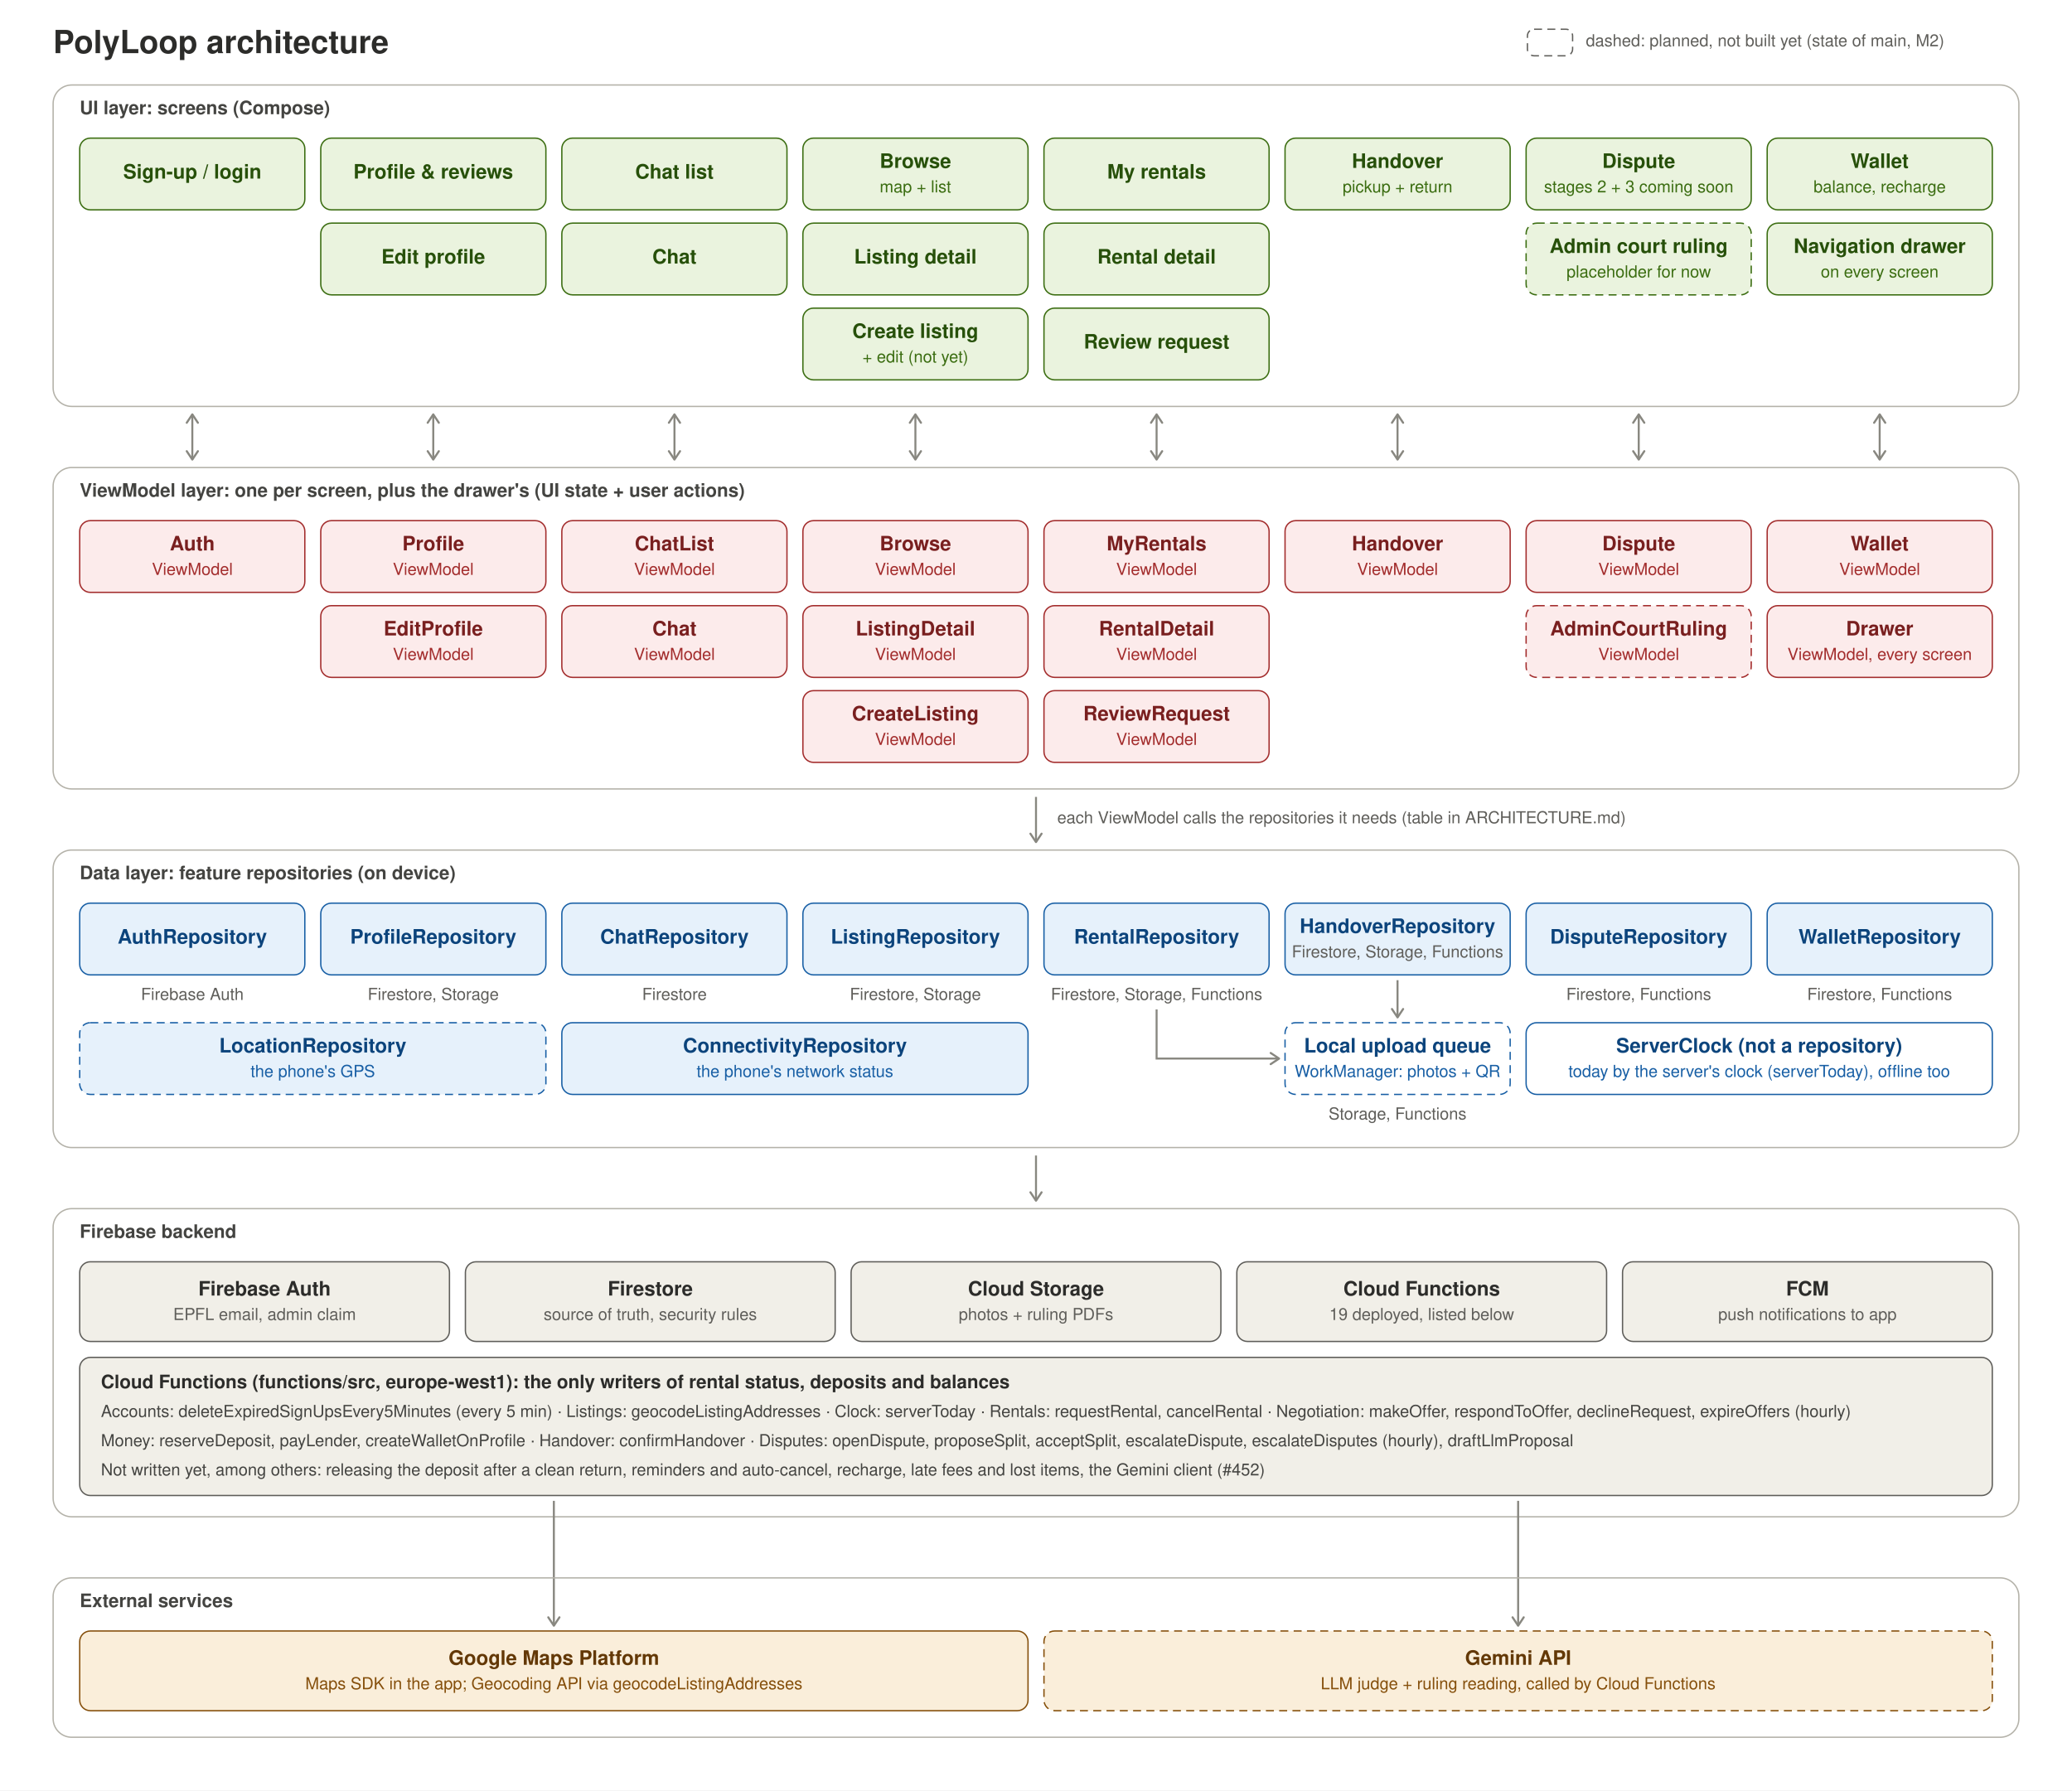
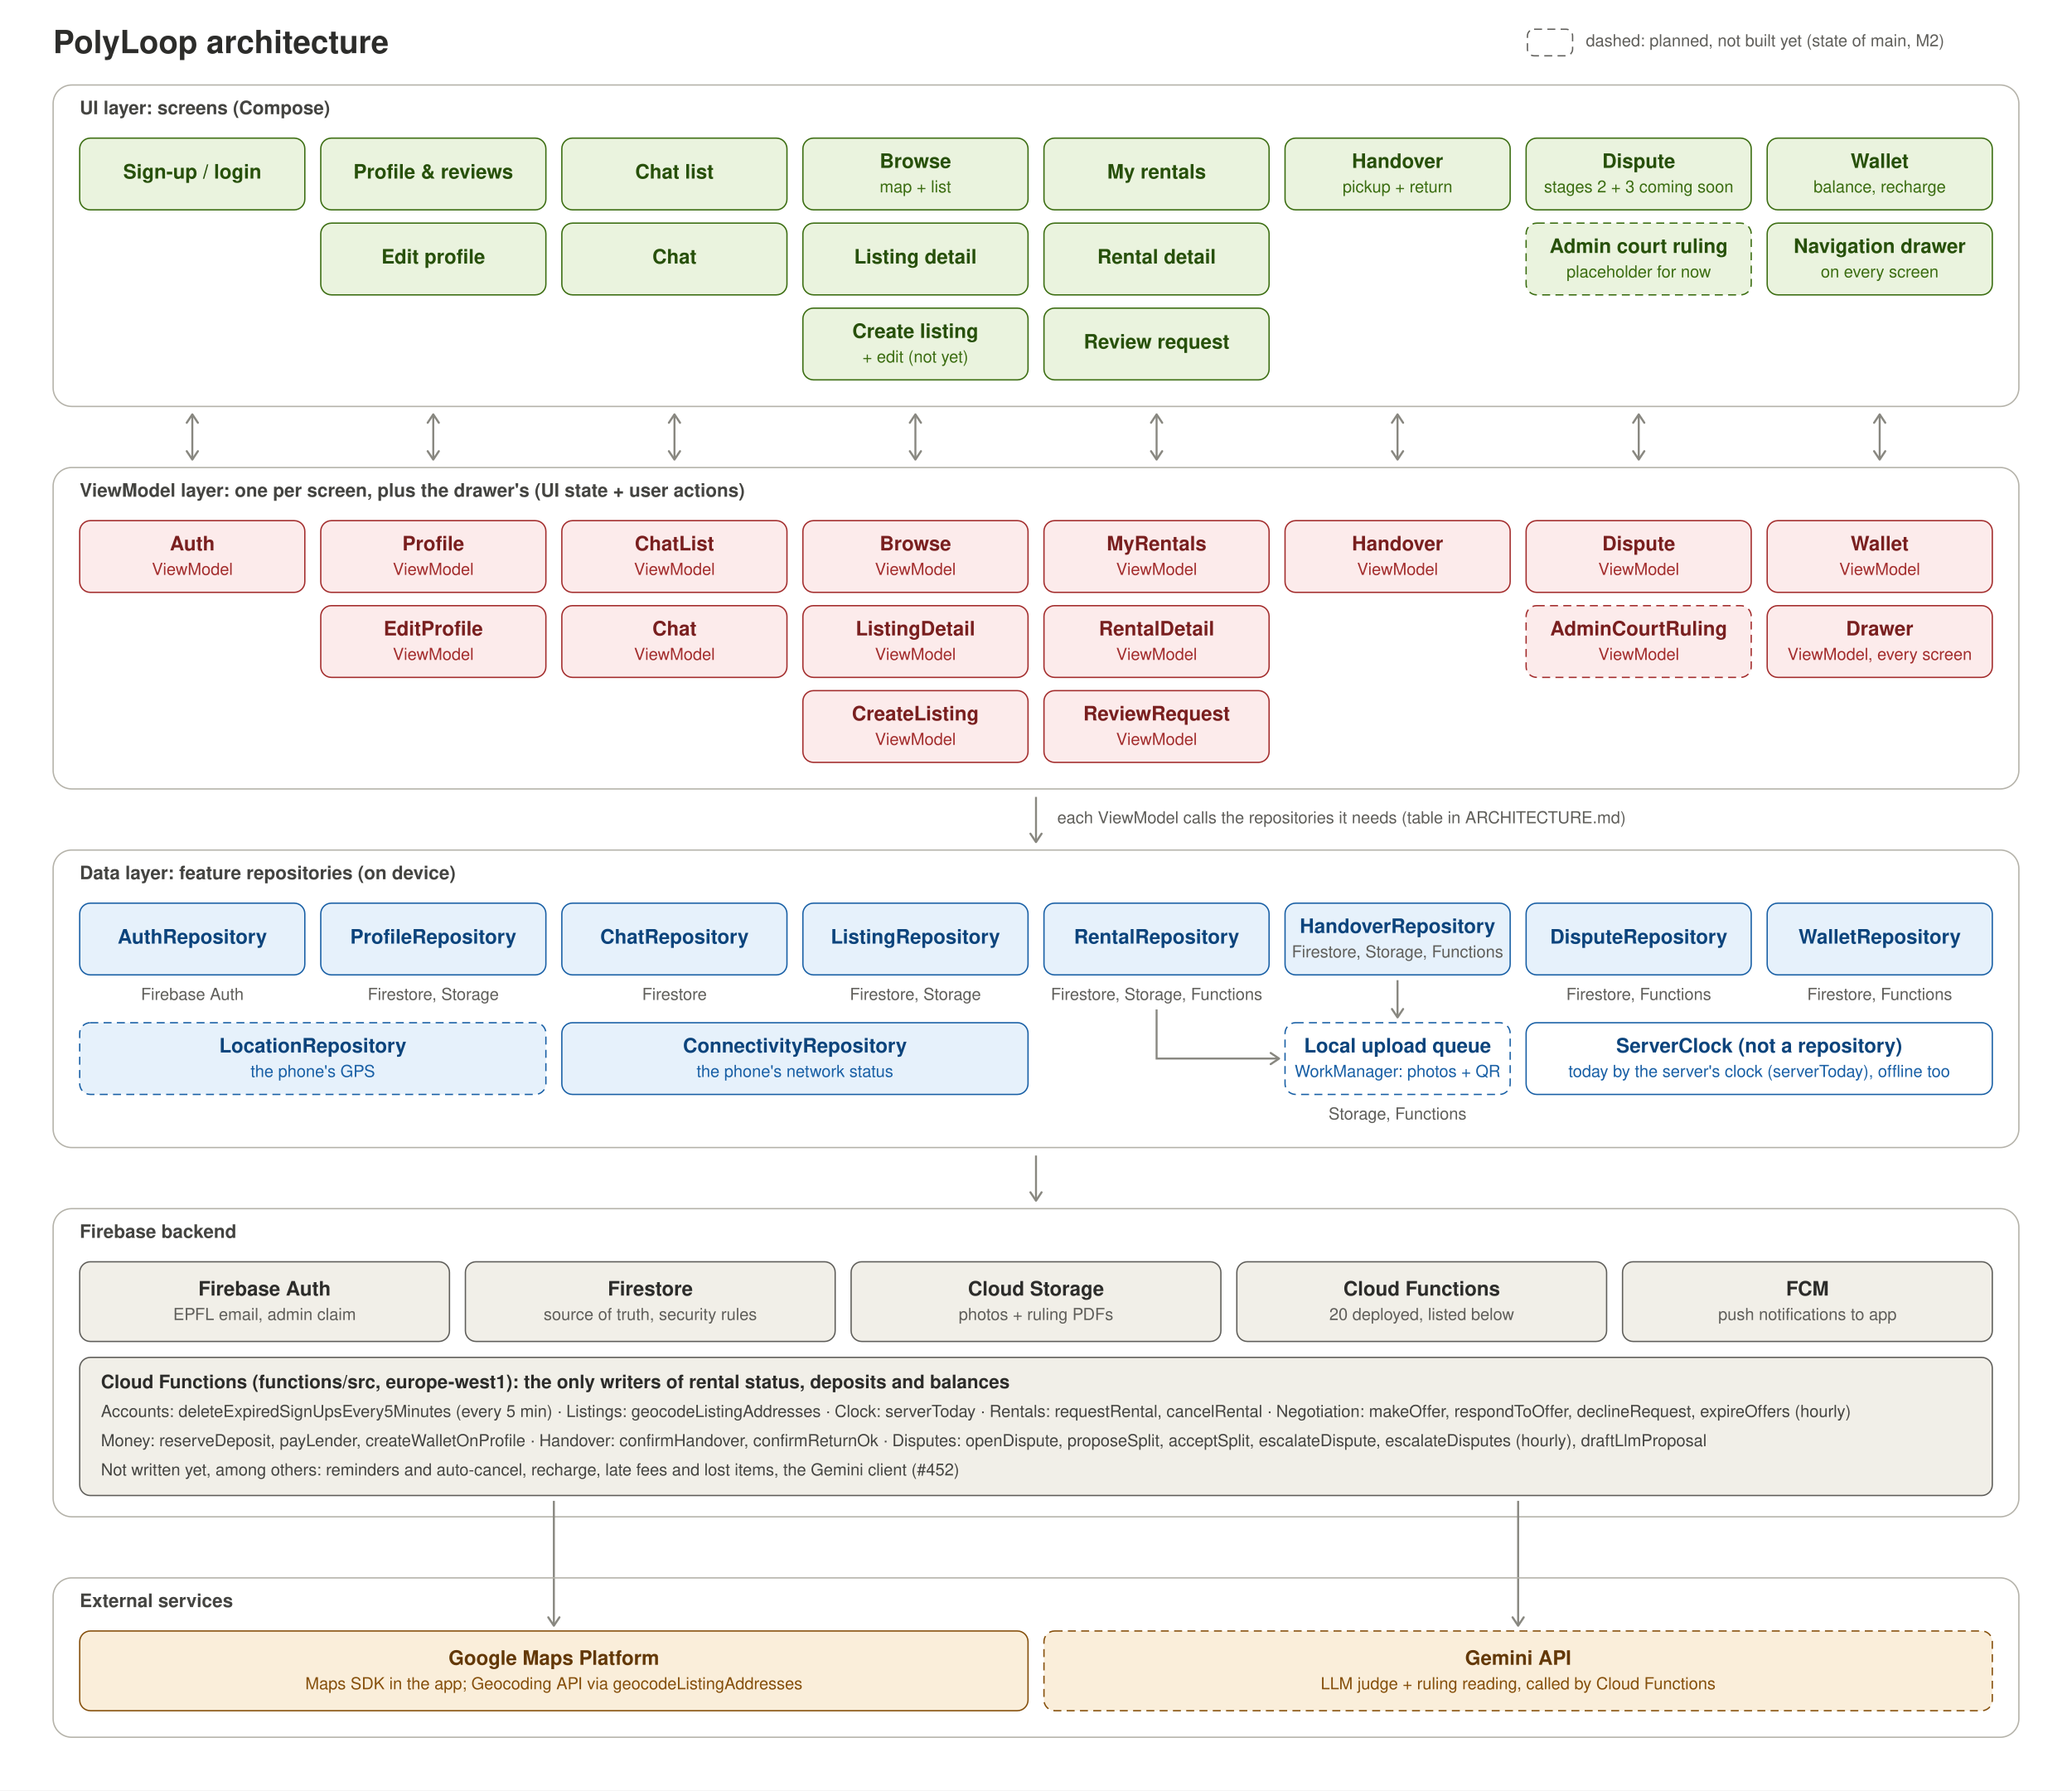
<svg xmlns="http://www.w3.org/2000/svg" width="1560" height="1348" viewBox="0 0 1560 1348">
  <defs>
    <marker id="a" viewBox="0 0 10 10" refX="8" refY="5" markerWidth="7" markerHeight="7" orient="auto-start-reverse">
      <path d="M2 1L8 5L2 9" fill="none" stroke="#888780" stroke-width="1.5" stroke-linecap="round" stroke-linejoin="round" />
    </marker>
  </defs>
  <rect width="1560" height="1348" fill="#FFFFFF" />
  <text x="40" y="40" font-family="Helvetica, Arial, sans-serif" font-size="24" font-weight="bold" fill="#2C2C2A">PolyLoop architecture</text>
  <rect x="1150" y="22" width="34" height="20" rx="5" fill="#FFFFFF" stroke="#5F5E5A" stroke-width="1" stroke-dasharray="6 4" />
  <text x="1194" y="32" dominant-baseline="central" font-family="Helvetica, Arial, sans-serif" font-size="12.5" fill="#5F5E5A">dashed: planned, not built yet (state of main, M2)</text>
  <rect x="40" y="64" width="1480" height="242" rx="14" fill="none" stroke="#B4B2A9" stroke-width="1" />
  <text x="60" y="86" font-family="Helvetica, Arial, sans-serif" font-size="14" font-weight="bold" fill="#444441">UI layer: screens (Compose)</text>
  <rect x="60.0" y="104.0" width="169.5" height="54.0" rx="8" fill="#EAF3DE" stroke="#3B6D11" stroke-width="1" />
  <text x="144.8" y="131.0" text-anchor="middle" dominant-baseline="central" font-family="Helvetica, Arial, sans-serif" font-size="15" font-weight="bold" fill="#27500A">Sign-up / login</text>
  <rect x="241.5" y="104.0" width="169.5" height="54.0" rx="8" fill="#EAF3DE" stroke="#3B6D11" stroke-width="1" />
  <text x="326.2" y="131.0" text-anchor="middle" dominant-baseline="central" font-family="Helvetica, Arial, sans-serif" font-size="15" font-weight="bold" fill="#27500A">Profile &amp; reviews</text>
  <rect x="241.5" y="168.0" width="169.5" height="54.0" rx="8" fill="#EAF3DE" stroke="#3B6D11" stroke-width="1" />
  <text x="326.2" y="195.0" text-anchor="middle" dominant-baseline="central" font-family="Helvetica, Arial, sans-serif" font-size="15" font-weight="bold" fill="#27500A">Edit profile</text>
  <rect x="423.0" y="104.0" width="169.5" height="54.0" rx="8" fill="#EAF3DE" stroke="#3B6D11" stroke-width="1" />
  <text x="507.8" y="131.0" text-anchor="middle" dominant-baseline="central" font-family="Helvetica, Arial, sans-serif" font-size="15" font-weight="bold" fill="#27500A">Chat list</text>
  <rect x="423.0" y="168.0" width="169.5" height="54.0" rx="8" fill="#EAF3DE" stroke="#3B6D11" stroke-width="1" />
  <text x="507.8" y="195.0" text-anchor="middle" dominant-baseline="central" font-family="Helvetica, Arial, sans-serif" font-size="15" font-weight="bold" fill="#27500A">Chat</text>
  <rect x="604.5" y="104.0" width="169.5" height="54.0" rx="8" fill="#EAF3DE" stroke="#3B6D11" stroke-width="1" />
  <text x="689.2" y="123.0" text-anchor="middle" dominant-baseline="central" font-family="Helvetica, Arial, sans-serif" font-size="15" font-weight="bold" fill="#27500A">Browse</text>
  <text x="689.2" y="142.0" text-anchor="middle" dominant-baseline="central" font-family="Helvetica, Arial, sans-serif" font-size="12.5" fill="#3B6D11">map + list</text>
  <rect x="604.5" y="168.0" width="169.5" height="54.0" rx="8" fill="#EAF3DE" stroke="#3B6D11" stroke-width="1" />
  <text x="689.2" y="195.0" text-anchor="middle" dominant-baseline="central" font-family="Helvetica, Arial, sans-serif" font-size="15" font-weight="bold" fill="#27500A">Listing detail</text>
  <rect x="604.5" y="232.0" width="169.5" height="54.0" rx="8" fill="#EAF3DE" stroke="#3B6D11" stroke-width="1" />
  <text x="689.2" y="251.0" text-anchor="middle" dominant-baseline="central" font-family="Helvetica, Arial, sans-serif" font-size="15" font-weight="bold" fill="#27500A">Create listing</text>
  <text x="689.2" y="270.0" text-anchor="middle" dominant-baseline="central" font-family="Helvetica, Arial, sans-serif" font-size="12.5" fill="#3B6D11">+ edit (not yet)</text>
  <rect x="786.0" y="104.0" width="169.5" height="54.0" rx="8" fill="#EAF3DE" stroke="#3B6D11" stroke-width="1" />
  <text x="870.8" y="131.0" text-anchor="middle" dominant-baseline="central" font-family="Helvetica, Arial, sans-serif" font-size="15" font-weight="bold" fill="#27500A">My rentals</text>
  <rect x="786.0" y="168.0" width="169.5" height="54.0" rx="8" fill="#EAF3DE" stroke="#3B6D11" stroke-width="1" />
  <text x="870.8" y="195.0" text-anchor="middle" dominant-baseline="central" font-family="Helvetica, Arial, sans-serif" font-size="15" font-weight="bold" fill="#27500A">Rental detail</text>
  <rect x="786.0" y="232.0" width="169.5" height="54.0" rx="8" fill="#EAF3DE" stroke="#3B6D11" stroke-width="1" />
  <text x="870.8" y="259.0" text-anchor="middle" dominant-baseline="central" font-family="Helvetica, Arial, sans-serif" font-size="15" font-weight="bold" fill="#27500A">Review request</text>
  <rect x="967.5" y="104.0" width="169.5" height="54.0" rx="8" fill="#EAF3DE" stroke="#3B6D11" stroke-width="1" />
  <text x="1052.2" y="123.0" text-anchor="middle" dominant-baseline="central" font-family="Helvetica, Arial, sans-serif" font-size="15" font-weight="bold" fill="#27500A">Handover</text>
  <text x="1052.2" y="142.0" text-anchor="middle" dominant-baseline="central" font-family="Helvetica, Arial, sans-serif" font-size="12.5" fill="#3B6D11">pickup + return</text>
  <rect x="1149.0" y="104.0" width="169.5" height="54.0" rx="8" fill="#EAF3DE" stroke="#3B6D11" stroke-width="1" />
  <text x="1233.8" y="123.0" text-anchor="middle" dominant-baseline="central" font-family="Helvetica, Arial, sans-serif" font-size="15" font-weight="bold" fill="#27500A">Dispute</text>
  <text x="1233.8" y="142.0" text-anchor="middle" dominant-baseline="central" font-family="Helvetica, Arial, sans-serif" font-size="12.5" fill="#3B6D11">stages 2 + 3 coming soon</text>
  <rect x="1149.0" y="168.0" width="169.5" height="54.0" rx="8" fill="#EAF3DE" stroke="#3B6D11" stroke-width="1" stroke-dasharray="6 4" />
  <text x="1233.8" y="187.0" text-anchor="middle" dominant-baseline="central" font-family="Helvetica, Arial, sans-serif" font-size="15" font-weight="bold" fill="#27500A">Admin court ruling</text>
  <text x="1233.8" y="206.0" text-anchor="middle" dominant-baseline="central" font-family="Helvetica, Arial, sans-serif" font-size="12.5" fill="#3B6D11">placeholder for now</text>
  <rect x="1330.5" y="104.0" width="169.5" height="54.0" rx="8" fill="#EAF3DE" stroke="#3B6D11" stroke-width="1" />
  <text x="1415.2" y="123.0" text-anchor="middle" dominant-baseline="central" font-family="Helvetica, Arial, sans-serif" font-size="15" font-weight="bold" fill="#27500A">Wallet</text>
  <text x="1415.2" y="142.0" text-anchor="middle" dominant-baseline="central" font-family="Helvetica, Arial, sans-serif" font-size="12.5" fill="#3B6D11">balance, recharge</text>
  <rect x="1330.5" y="168.0" width="169.5" height="54.0" rx="8" fill="#EAF3DE" stroke="#3B6D11" stroke-width="1" />
  <text x="1415.2" y="187.0" text-anchor="middle" dominant-baseline="central" font-family="Helvetica, Arial, sans-serif" font-size="15" font-weight="bold" fill="#27500A">Navigation drawer</text>
  <text x="1415.2" y="206.0" text-anchor="middle" dominant-baseline="central" font-family="Helvetica, Arial, sans-serif" font-size="12.5" fill="#3B6D11">on every screen</text>
  <line x1="144.8" y1="312" x2="144.8" y2="346" stroke="#888780" stroke-width="1.5" marker-end="url(#a)" marker-start="url(#a)" />
  <line x1="326.2" y1="312" x2="326.2" y2="346" stroke="#888780" stroke-width="1.5" marker-end="url(#a)" marker-start="url(#a)" />
  <line x1="507.8" y1="312" x2="507.8" y2="346" stroke="#888780" stroke-width="1.5" marker-end="url(#a)" marker-start="url(#a)" />
  <line x1="689.2" y1="312" x2="689.2" y2="346" stroke="#888780" stroke-width="1.5" marker-end="url(#a)" marker-start="url(#a)" />
  <line x1="870.8" y1="312" x2="870.8" y2="346" stroke="#888780" stroke-width="1.5" marker-end="url(#a)" marker-start="url(#a)" />
  <line x1="1052.2" y1="312" x2="1052.2" y2="346" stroke="#888780" stroke-width="1.5" marker-end="url(#a)" marker-start="url(#a)" />
  <line x1="1233.8" y1="312" x2="1233.8" y2="346" stroke="#888780" stroke-width="1.5" marker-end="url(#a)" marker-start="url(#a)" />
  <line x1="1415.2" y1="312" x2="1415.2" y2="346" stroke="#888780" stroke-width="1.5" marker-end="url(#a)" marker-start="url(#a)" />
  <rect x="40" y="352" width="1480" height="242" rx="14" fill="none" stroke="#B4B2A9" stroke-width="1" />
  <text x="60" y="374" font-family="Helvetica, Arial, sans-serif" font-size="14" font-weight="bold" fill="#444441">ViewModel layer: one per screen, plus the drawer's (UI state + user actions)</text>
  <rect x="60.0" y="392.0" width="169.5" height="54.0" rx="8" fill="#FCEBEB" stroke="#A32D2D" stroke-width="1" />
  <text x="144.8" y="411.0" text-anchor="middle" dominant-baseline="central" font-family="Helvetica, Arial, sans-serif" font-size="15" font-weight="bold" fill="#791F1F">Auth</text>
  <text x="144.8" y="430.0" text-anchor="middle" dominant-baseline="central" font-family="Helvetica, Arial, sans-serif" font-size="12.5" fill="#A32D2D">ViewModel</text>
  <rect x="241.5" y="392.0" width="169.5" height="54.0" rx="8" fill="#FCEBEB" stroke="#A32D2D" stroke-width="1" />
  <text x="326.2" y="411.0" text-anchor="middle" dominant-baseline="central" font-family="Helvetica, Arial, sans-serif" font-size="15" font-weight="bold" fill="#791F1F">Profile</text>
  <text x="326.2" y="430.0" text-anchor="middle" dominant-baseline="central" font-family="Helvetica, Arial, sans-serif" font-size="12.5" fill="#A32D2D">ViewModel</text>
  <rect x="241.5" y="456.0" width="169.5" height="54.0" rx="8" fill="#FCEBEB" stroke="#A32D2D" stroke-width="1" />
  <text x="326.2" y="475.0" text-anchor="middle" dominant-baseline="central" font-family="Helvetica, Arial, sans-serif" font-size="15" font-weight="bold" fill="#791F1F">EditProfile</text>
  <text x="326.2" y="494.0" text-anchor="middle" dominant-baseline="central" font-family="Helvetica, Arial, sans-serif" font-size="12.5" fill="#A32D2D">ViewModel</text>
  <rect x="423.0" y="392.0" width="169.5" height="54.0" rx="8" fill="#FCEBEB" stroke="#A32D2D" stroke-width="1" />
  <text x="507.8" y="411.0" text-anchor="middle" dominant-baseline="central" font-family="Helvetica, Arial, sans-serif" font-size="15" font-weight="bold" fill="#791F1F">ChatList</text>
  <text x="507.8" y="430.0" text-anchor="middle" dominant-baseline="central" font-family="Helvetica, Arial, sans-serif" font-size="12.5" fill="#A32D2D">ViewModel</text>
  <rect x="423.0" y="456.0" width="169.5" height="54.0" rx="8" fill="#FCEBEB" stroke="#A32D2D" stroke-width="1" />
  <text x="507.8" y="475.0" text-anchor="middle" dominant-baseline="central" font-family="Helvetica, Arial, sans-serif" font-size="15" font-weight="bold" fill="#791F1F">Chat</text>
  <text x="507.8" y="494.0" text-anchor="middle" dominant-baseline="central" font-family="Helvetica, Arial, sans-serif" font-size="12.5" fill="#A32D2D">ViewModel</text>
  <rect x="604.5" y="392.0" width="169.5" height="54.0" rx="8" fill="#FCEBEB" stroke="#A32D2D" stroke-width="1" />
  <text x="689.2" y="411.0" text-anchor="middle" dominant-baseline="central" font-family="Helvetica, Arial, sans-serif" font-size="15" font-weight="bold" fill="#791F1F">Browse</text>
  <text x="689.2" y="430.0" text-anchor="middle" dominant-baseline="central" font-family="Helvetica, Arial, sans-serif" font-size="12.5" fill="#A32D2D">ViewModel</text>
  <rect x="604.5" y="456.0" width="169.5" height="54.0" rx="8" fill="#FCEBEB" stroke="#A32D2D" stroke-width="1" />
  <text x="689.2" y="475.0" text-anchor="middle" dominant-baseline="central" font-family="Helvetica, Arial, sans-serif" font-size="15" font-weight="bold" fill="#791F1F">ListingDetail</text>
  <text x="689.2" y="494.0" text-anchor="middle" dominant-baseline="central" font-family="Helvetica, Arial, sans-serif" font-size="12.5" fill="#A32D2D">ViewModel</text>
  <rect x="604.5" y="520.0" width="169.5" height="54.0" rx="8" fill="#FCEBEB" stroke="#A32D2D" stroke-width="1" />
  <text x="689.2" y="539.0" text-anchor="middle" dominant-baseline="central" font-family="Helvetica, Arial, sans-serif" font-size="15" font-weight="bold" fill="#791F1F">CreateListing</text>
  <text x="689.2" y="558.0" text-anchor="middle" dominant-baseline="central" font-family="Helvetica, Arial, sans-serif" font-size="12.5" fill="#A32D2D">ViewModel</text>
  <rect x="786.0" y="392.0" width="169.5" height="54.0" rx="8" fill="#FCEBEB" stroke="#A32D2D" stroke-width="1" />
  <text x="870.8" y="411.0" text-anchor="middle" dominant-baseline="central" font-family="Helvetica, Arial, sans-serif" font-size="15" font-weight="bold" fill="#791F1F">MyRentals</text>
  <text x="870.8" y="430.0" text-anchor="middle" dominant-baseline="central" font-family="Helvetica, Arial, sans-serif" font-size="12.5" fill="#A32D2D">ViewModel</text>
  <rect x="786.0" y="456.0" width="169.5" height="54.0" rx="8" fill="#FCEBEB" stroke="#A32D2D" stroke-width="1" />
  <text x="870.8" y="475.0" text-anchor="middle" dominant-baseline="central" font-family="Helvetica, Arial, sans-serif" font-size="15" font-weight="bold" fill="#791F1F">RentalDetail</text>
  <text x="870.8" y="494.0" text-anchor="middle" dominant-baseline="central" font-family="Helvetica, Arial, sans-serif" font-size="12.5" fill="#A32D2D">ViewModel</text>
  <rect x="786.0" y="520.0" width="169.5" height="54.0" rx="8" fill="#FCEBEB" stroke="#A32D2D" stroke-width="1" />
  <text x="870.8" y="539.0" text-anchor="middle" dominant-baseline="central" font-family="Helvetica, Arial, sans-serif" font-size="15" font-weight="bold" fill="#791F1F">ReviewRequest</text>
  <text x="870.8" y="558.0" text-anchor="middle" dominant-baseline="central" font-family="Helvetica, Arial, sans-serif" font-size="12.5" fill="#A32D2D">ViewModel</text>
  <rect x="967.5" y="392.0" width="169.5" height="54.0" rx="8" fill="#FCEBEB" stroke="#A32D2D" stroke-width="1" />
  <text x="1052.2" y="411.0" text-anchor="middle" dominant-baseline="central" font-family="Helvetica, Arial, sans-serif" font-size="15" font-weight="bold" fill="#791F1F">Handover</text>
  <text x="1052.2" y="430.0" text-anchor="middle" dominant-baseline="central" font-family="Helvetica, Arial, sans-serif" font-size="12.5" fill="#A32D2D">ViewModel</text>
  <rect x="1149.0" y="392.0" width="169.5" height="54.0" rx="8" fill="#FCEBEB" stroke="#A32D2D" stroke-width="1" />
  <text x="1233.8" y="411.0" text-anchor="middle" dominant-baseline="central" font-family="Helvetica, Arial, sans-serif" font-size="15" font-weight="bold" fill="#791F1F">Dispute</text>
  <text x="1233.8" y="430.0" text-anchor="middle" dominant-baseline="central" font-family="Helvetica, Arial, sans-serif" font-size="12.5" fill="#A32D2D">ViewModel</text>
  <rect x="1149.0" y="456.0" width="169.5" height="54.0" rx="8" fill="#FCEBEB" stroke="#A32D2D" stroke-width="1" stroke-dasharray="6 4" />
  <text x="1233.8" y="475.0" text-anchor="middle" dominant-baseline="central" font-family="Helvetica, Arial, sans-serif" font-size="15" font-weight="bold" fill="#791F1F">AdminCourtRuling</text>
  <text x="1233.8" y="494.0" text-anchor="middle" dominant-baseline="central" font-family="Helvetica, Arial, sans-serif" font-size="12.5" fill="#A32D2D">ViewModel</text>
  <rect x="1330.5" y="392.0" width="169.5" height="54.0" rx="8" fill="#FCEBEB" stroke="#A32D2D" stroke-width="1" />
  <text x="1415.2" y="411.0" text-anchor="middle" dominant-baseline="central" font-family="Helvetica, Arial, sans-serif" font-size="15" font-weight="bold" fill="#791F1F">Wallet</text>
  <text x="1415.2" y="430.0" text-anchor="middle" dominant-baseline="central" font-family="Helvetica, Arial, sans-serif" font-size="12.5" fill="#A32D2D">ViewModel</text>
  <rect x="1330.5" y="456.0" width="169.5" height="54.0" rx="8" fill="#FCEBEB" stroke="#A32D2D" stroke-width="1" />
  <text x="1415.2" y="475.0" text-anchor="middle" dominant-baseline="central" font-family="Helvetica, Arial, sans-serif" font-size="15" font-weight="bold" fill="#791F1F">Drawer</text>
  <text x="1415.2" y="494.0" text-anchor="middle" dominant-baseline="central" font-family="Helvetica, Arial, sans-serif" font-size="12.5" fill="#A32D2D">ViewModel, every screen</text>
  <line x1="780.0" y1="600" x2="780.0" y2="634" stroke="#888780" stroke-width="1.5" marker-end="url(#a)" />
  <text x="796" y="617" dominant-baseline="central" font-family="Helvetica, Arial, sans-serif" font-size="12.5" fill="#5F5E5A">each ViewModel calls the repositories it needs (table in ARCHITECTURE.md)</text>
  <rect x="40" y="640" width="1480" height="224" rx="14" fill="none" stroke="#B4B2A9" stroke-width="1" />
  <text x="60" y="662" font-family="Helvetica, Arial, sans-serif" font-size="14" font-weight="bold" fill="#444441">Data layer: feature repositories (on device)</text>
  <rect x="60.0" y="680" width="169.5" height="54.0" rx="8" fill="#E6F1FB" stroke="#185FA5" stroke-width="1" />
  <text x="144.8" y="707" text-anchor="middle" dominant-baseline="central" font-family="Helvetica, Arial, sans-serif" font-size="15" font-weight="bold" fill="#0C447C">AuthRepository</text>
  <text x="144.8" y="750" text-anchor="middle" dominant-baseline="central" font-family="Helvetica, Arial, sans-serif" font-size="12.5" fill="#5F5E5A">Firebase Auth</text>
  <rect x="241.5" y="680" width="169.5" height="54.0" rx="8" fill="#E6F1FB" stroke="#185FA5" stroke-width="1" />
  <text x="326.2" y="707" text-anchor="middle" dominant-baseline="central" font-family="Helvetica, Arial, sans-serif" font-size="15" font-weight="bold" fill="#0C447C">ProfileRepository</text>
  <text x="326.2" y="750" text-anchor="middle" dominant-baseline="central" font-family="Helvetica, Arial, sans-serif" font-size="12.5" fill="#5F5E5A">Firestore, Storage</text>
  <rect x="423.0" y="680" width="169.5" height="54.0" rx="8" fill="#E6F1FB" stroke="#185FA5" stroke-width="1" />
  <text x="507.8" y="707" text-anchor="middle" dominant-baseline="central" font-family="Helvetica, Arial, sans-serif" font-size="15" font-weight="bold" fill="#0C447C">ChatRepository</text>
  <text x="507.8" y="750" text-anchor="middle" dominant-baseline="central" font-family="Helvetica, Arial, sans-serif" font-size="12.5" fill="#5F5E5A">Firestore</text>
  <rect x="604.5" y="680" width="169.5" height="54.0" rx="8" fill="#E6F1FB" stroke="#185FA5" stroke-width="1" />
  <text x="689.2" y="707" text-anchor="middle" dominant-baseline="central" font-family="Helvetica, Arial, sans-serif" font-size="15" font-weight="bold" fill="#0C447C">ListingRepository</text>
  <text x="689.2" y="750" text-anchor="middle" dominant-baseline="central" font-family="Helvetica, Arial, sans-serif" font-size="12.5" fill="#5F5E5A">Firestore, Storage</text>
  <rect x="786.0" y="680" width="169.5" height="54.0" rx="8" fill="#E6F1FB" stroke="#185FA5" stroke-width="1" />
  <text x="870.8" y="707" text-anchor="middle" dominant-baseline="central" font-family="Helvetica, Arial, sans-serif" font-size="15" font-weight="bold" fill="#0C447C">RentalRepository</text>
  <text x="870.8" y="750" text-anchor="middle" dominant-baseline="central" font-family="Helvetica, Arial, sans-serif" font-size="12.5" fill="#5F5E5A">Firestore, Storage, Functions</text>
  <path d="M870.8 760V797H963" fill="none" stroke="#888780" stroke-width="1.5" marker-end="url(#a)" />
  <rect x="967.5" y="680" width="169.5" height="54.0" rx="8" fill="#E6F1FB" stroke="#185FA5" stroke-width="1" />
  <text x="1052.2" y="699" text-anchor="middle" dominant-baseline="central" font-family="Helvetica, Arial, sans-serif" font-size="15" font-weight="bold" fill="#0C447C">HandoverRepository</text>
  <text x="1052.2" y="718" text-anchor="middle" dominant-baseline="central" font-family="Helvetica, Arial, sans-serif" font-size="12.5" fill="#5F5E5A">Firestore, Storage, Functions</text>
  <rect x="1149.0" y="680" width="169.5" height="54.0" rx="8" fill="#E6F1FB" stroke="#185FA5" stroke-width="1" />
  <text x="1233.8" y="707" text-anchor="middle" dominant-baseline="central" font-family="Helvetica, Arial, sans-serif" font-size="15" font-weight="bold" fill="#0C447C">DisputeRepository</text>
  <text x="1233.8" y="750" text-anchor="middle" dominant-baseline="central" font-family="Helvetica, Arial, sans-serif" font-size="12.5" fill="#5F5E5A">Firestore, Functions</text>
  <rect x="1330.5" y="680" width="169.5" height="54.0" rx="8" fill="#E6F1FB" stroke="#185FA5" stroke-width="1" />
  <text x="1415.2" y="707" text-anchor="middle" dominant-baseline="central" font-family="Helvetica, Arial, sans-serif" font-size="15" font-weight="bold" fill="#0C447C">WalletRepository</text>
  <text x="1415.2" y="750" text-anchor="middle" dominant-baseline="central" font-family="Helvetica, Arial, sans-serif" font-size="12.5" fill="#5F5E5A">Firestore, Functions</text>
  <line x1="1052.2" y1="738" x2="1052.2" y2="766" stroke="#888780" stroke-width="1.5" marker-end="url(#a)" />
  <rect x="967.5" y="770" width="169.5" height="54.0" rx="8" fill="#FFFFFF" stroke="#185FA5" stroke-width="1" stroke-dasharray="6 4" />
  <text x="1052.2" y="789" text-anchor="middle" dominant-baseline="central" font-family="Helvetica, Arial, sans-serif" font-size="15" font-weight="bold" fill="#0C447C">Local upload queue</text>
  <text x="1052.2" y="808" text-anchor="middle" dominant-baseline="central" font-family="Helvetica, Arial, sans-serif" font-size="12.5" fill="#185FA5">WorkManager: photos + QR</text>
  <text x="1052.2" y="840" text-anchor="middle" dominant-baseline="central" font-family="Helvetica, Arial, sans-serif" font-size="12.5" fill="#5F5E5A">Storage, Functions</text>
  <rect x="60.0" y="770.0" width="351.0" height="54.0" rx="8" fill="#E6F1FB" stroke="#185FA5" stroke-width="1" stroke-dasharray="6 4" />
  <text x="235.5" y="789.0" text-anchor="middle" dominant-baseline="central" font-family="Helvetica, Arial, sans-serif" font-size="15" font-weight="bold" fill="#0C447C">LocationRepository</text>
  <text x="235.5" y="808.0" text-anchor="middle" dominant-baseline="central" font-family="Helvetica, Arial, sans-serif" font-size="12.5" fill="#185FA5">the phone's GPS</text>
  <rect x="423.0" y="770.0" width="351.0" height="54.0" rx="8" fill="#E6F1FB" stroke="#185FA5" stroke-width="1" />
  <text x="598.5" y="789.0" text-anchor="middle" dominant-baseline="central" font-family="Helvetica, Arial, sans-serif" font-size="15" font-weight="bold" fill="#0C447C">ConnectivityRepository</text>
  <text x="598.5" y="808.0" text-anchor="middle" dominant-baseline="central" font-family="Helvetica, Arial, sans-serif" font-size="12.5" fill="#185FA5">the phone's network status</text>
  <rect x="1149.0" y="770.0" width="351.0" height="54.0" rx="8" fill="#FFFFFF" stroke="#185FA5" stroke-width="1" />
  <text x="1324.5" y="789.0" text-anchor="middle" dominant-baseline="central" font-family="Helvetica, Arial, sans-serif" font-size="15" font-weight="bold" fill="#0C447C">ServerClock (not a repository)</text>
  <text x="1324.5" y="808.0" text-anchor="middle" dominant-baseline="central" font-family="Helvetica, Arial, sans-serif" font-size="12.5" fill="#185FA5">today by the server's clock (serverToday), offline too</text>
  <line x1="780.0" y1="870" x2="780.0" y2="904" stroke="#888780" stroke-width="1.5" marker-end="url(#a)" />
  <rect x="40" y="910" width="1480" height="232" rx="14" fill="none" stroke="#B4B2A9" stroke-width="1" />
  <text x="60" y="932" font-family="Helvetica, Arial, sans-serif" font-size="14" font-weight="bold" fill="#444441">Firebase backend</text>
  <rect x="60.0" y="950" width="278.4" height="60.0" rx="8" fill="#F1EFE8" stroke="#5F5E5A" stroke-width="1" />
  <text x="199.2" y="972" text-anchor="middle" dominant-baseline="central" font-family="Helvetica, Arial, sans-serif" font-size="15" font-weight="bold" fill="#2C2C2A">Firebase Auth</text>
  <text x="199.2" y="991" text-anchor="middle" dominant-baseline="central" font-family="Helvetica, Arial, sans-serif" font-size="12.5" fill="#5F5E5A">EPFL email, admin claim</text>
  <rect x="350.4" y="950" width="278.4" height="60.0" rx="8" fill="#F1EFE8" stroke="#5F5E5A" stroke-width="1" />
  <text x="489.6" y="972" text-anchor="middle" dominant-baseline="central" font-family="Helvetica, Arial, sans-serif" font-size="15" font-weight="bold" fill="#2C2C2A">Firestore</text>
  <text x="489.6" y="991" text-anchor="middle" dominant-baseline="central" font-family="Helvetica, Arial, sans-serif" font-size="12.5" fill="#5F5E5A">source of truth, security rules</text>
  <rect x="640.8" y="950" width="278.4" height="60.0" rx="8" fill="#F1EFE8" stroke="#5F5E5A" stroke-width="1" />
  <text x="780.0" y="972" text-anchor="middle" dominant-baseline="central" font-family="Helvetica, Arial, sans-serif" font-size="15" font-weight="bold" fill="#2C2C2A">Cloud Storage</text>
  <text x="780.0" y="991" text-anchor="middle" dominant-baseline="central" font-family="Helvetica, Arial, sans-serif" font-size="12.5" fill="#5F5E5A">photos + ruling PDFs</text>
  <rect x="931.2" y="950" width="278.4" height="60.0" rx="8" fill="#F1EFE8" stroke="#5F5E5A" stroke-width="1" />
  <text x="1070.4" y="972" text-anchor="middle" dominant-baseline="central" font-family="Helvetica, Arial, sans-serif" font-size="15" font-weight="bold" fill="#2C2C2A">Cloud Functions</text>
-   <text x="1070.4" y="991" text-anchor="middle" dominant-baseline="central" font-family="Helvetica, Arial, sans-serif" font-size="12.5" fill="#5F5E5A">19 deployed, listed below</text>
+   <text x="1070.4" y="991" text-anchor="middle" dominant-baseline="central" font-family="Helvetica, Arial, sans-serif" font-size="12.5" fill="#5F5E5A">20 deployed, listed below</text>
  <rect x="1221.6" y="950" width="278.4" height="60.0" rx="8" fill="#F1EFE8" stroke="#5F5E5A" stroke-width="1" />
  <text x="1360.8" y="972" text-anchor="middle" dominant-baseline="central" font-family="Helvetica, Arial, sans-serif" font-size="15" font-weight="bold" fill="#2C2C2A">FCM</text>
  <text x="1360.8" y="991" text-anchor="middle" dominant-baseline="central" font-family="Helvetica, Arial, sans-serif" font-size="12.5" fill="#5F5E5A">push notifications to app</text>
  <rect x="60.0" y="1022" width="1440.0" height="104.0" rx="8" fill="#F1EFE8" stroke="#5F5E5A" stroke-width="1" />
  <text x="76" y="1042" dominant-baseline="central" font-family="Helvetica, Arial, sans-serif" font-size="14" font-weight="bold" fill="#2C2C2A">Cloud Functions (functions/src, europe-west1): the only writers of rental status, deposits and balances</text>
  <text x="76" y="1064" dominant-baseline="central" font-family="Helvetica, Arial, sans-serif" font-size="12.5" fill="#444441">Accounts: deleteExpiredSignUpsEvery5Minutes (every 5 min)  ·  Listings: geocodeListingAddresses  ·  Clock: serverToday  ·  Rentals: requestRental, cancelRental · Negotiation: makeOffer, respondToOffer, declineRequest, expireOffers (hourly)</text>
-   <text x="76" y="1086" dominant-baseline="central" font-family="Helvetica, Arial, sans-serif" font-size="12.5" fill="#444441">Money: reserveDeposit, payLender, createWalletOnProfile  ·  Handover: confirmHandover  ·  Disputes: openDispute, proposeSplit, acceptSplit, escalateDispute, escalateDisputes (hourly), draftLlmProposal</text>
-   <text x="76" y="1108" dominant-baseline="central" font-family="Helvetica, Arial, sans-serif" font-size="12.5" fill="#444441">Not written yet, among others: releasing the deposit after a clean return, reminders and auto-cancel, recharge, late fees and lost items, the Gemini client (#452)</text>
+   <text x="76" y="1086" dominant-baseline="central" font-family="Helvetica, Arial, sans-serif" font-size="12.5" fill="#444441">Money: reserveDeposit, payLender, createWalletOnProfile  ·  Handover: confirmHandover, confirmReturnOk  ·  Disputes: openDispute, proposeSplit, acceptSplit, escalateDispute, escalateDisputes (hourly), draftLlmProposal</text>
+   <text x="76" y="1108" dominant-baseline="central" font-family="Helvetica, Arial, sans-serif" font-size="12.5" fill="#444441">Not written yet, among others: reminders and auto-cancel, recharge, late fees and lost items, the Gemini client (#452)</text>
  <line x1="417.0" y1="1130" x2="417.0" y2="1224" stroke="#888780" stroke-width="1.5" marker-end="url(#a)" />
  <line x1="1143.0" y1="1130" x2="1143.0" y2="1224" stroke="#888780" stroke-width="1.5" marker-end="url(#a)" />
  <rect x="40" y="1188" width="1480" height="120" rx="14" fill="none" stroke="#B4B2A9" stroke-width="1" />
  <text x="60" y="1210" font-family="Helvetica, Arial, sans-serif" font-size="14" font-weight="bold" fill="#444441">External services</text>
  <rect x="60.0" y="1228" width="714.0" height="60.0" rx="8" fill="#FAEEDA" stroke="#854F0B" stroke-width="1" />
  <text x="417.0" y="1250" text-anchor="middle" dominant-baseline="central" font-family="Helvetica, Arial, sans-serif" font-size="15" font-weight="bold" fill="#633806">Google Maps Platform</text>
  <text x="417" y="1269" text-anchor="middle" dominant-baseline="central" font-family="Helvetica, Arial, sans-serif" font-size="12.5" fill="#854F0B">Maps SDK in the app; Geocoding API via geocodeListingAddresses</text>
  <rect x="786.0" y="1228" width="714.0" height="60.0" rx="8" fill="#FAEEDA" stroke="#854F0B" stroke-width="1" stroke-dasharray="6 4" />
  <text x="1143.0" y="1250" text-anchor="middle" dominant-baseline="central" font-family="Helvetica, Arial, sans-serif" font-size="15" font-weight="bold" fill="#633806">Gemini API</text>
  <text x="1143" y="1269" text-anchor="middle" dominant-baseline="central" font-family="Helvetica, Arial, sans-serif" font-size="12.5" fill="#854F0B">LLM judge + ruling reading, called by Cloud Functions</text>
</svg>
